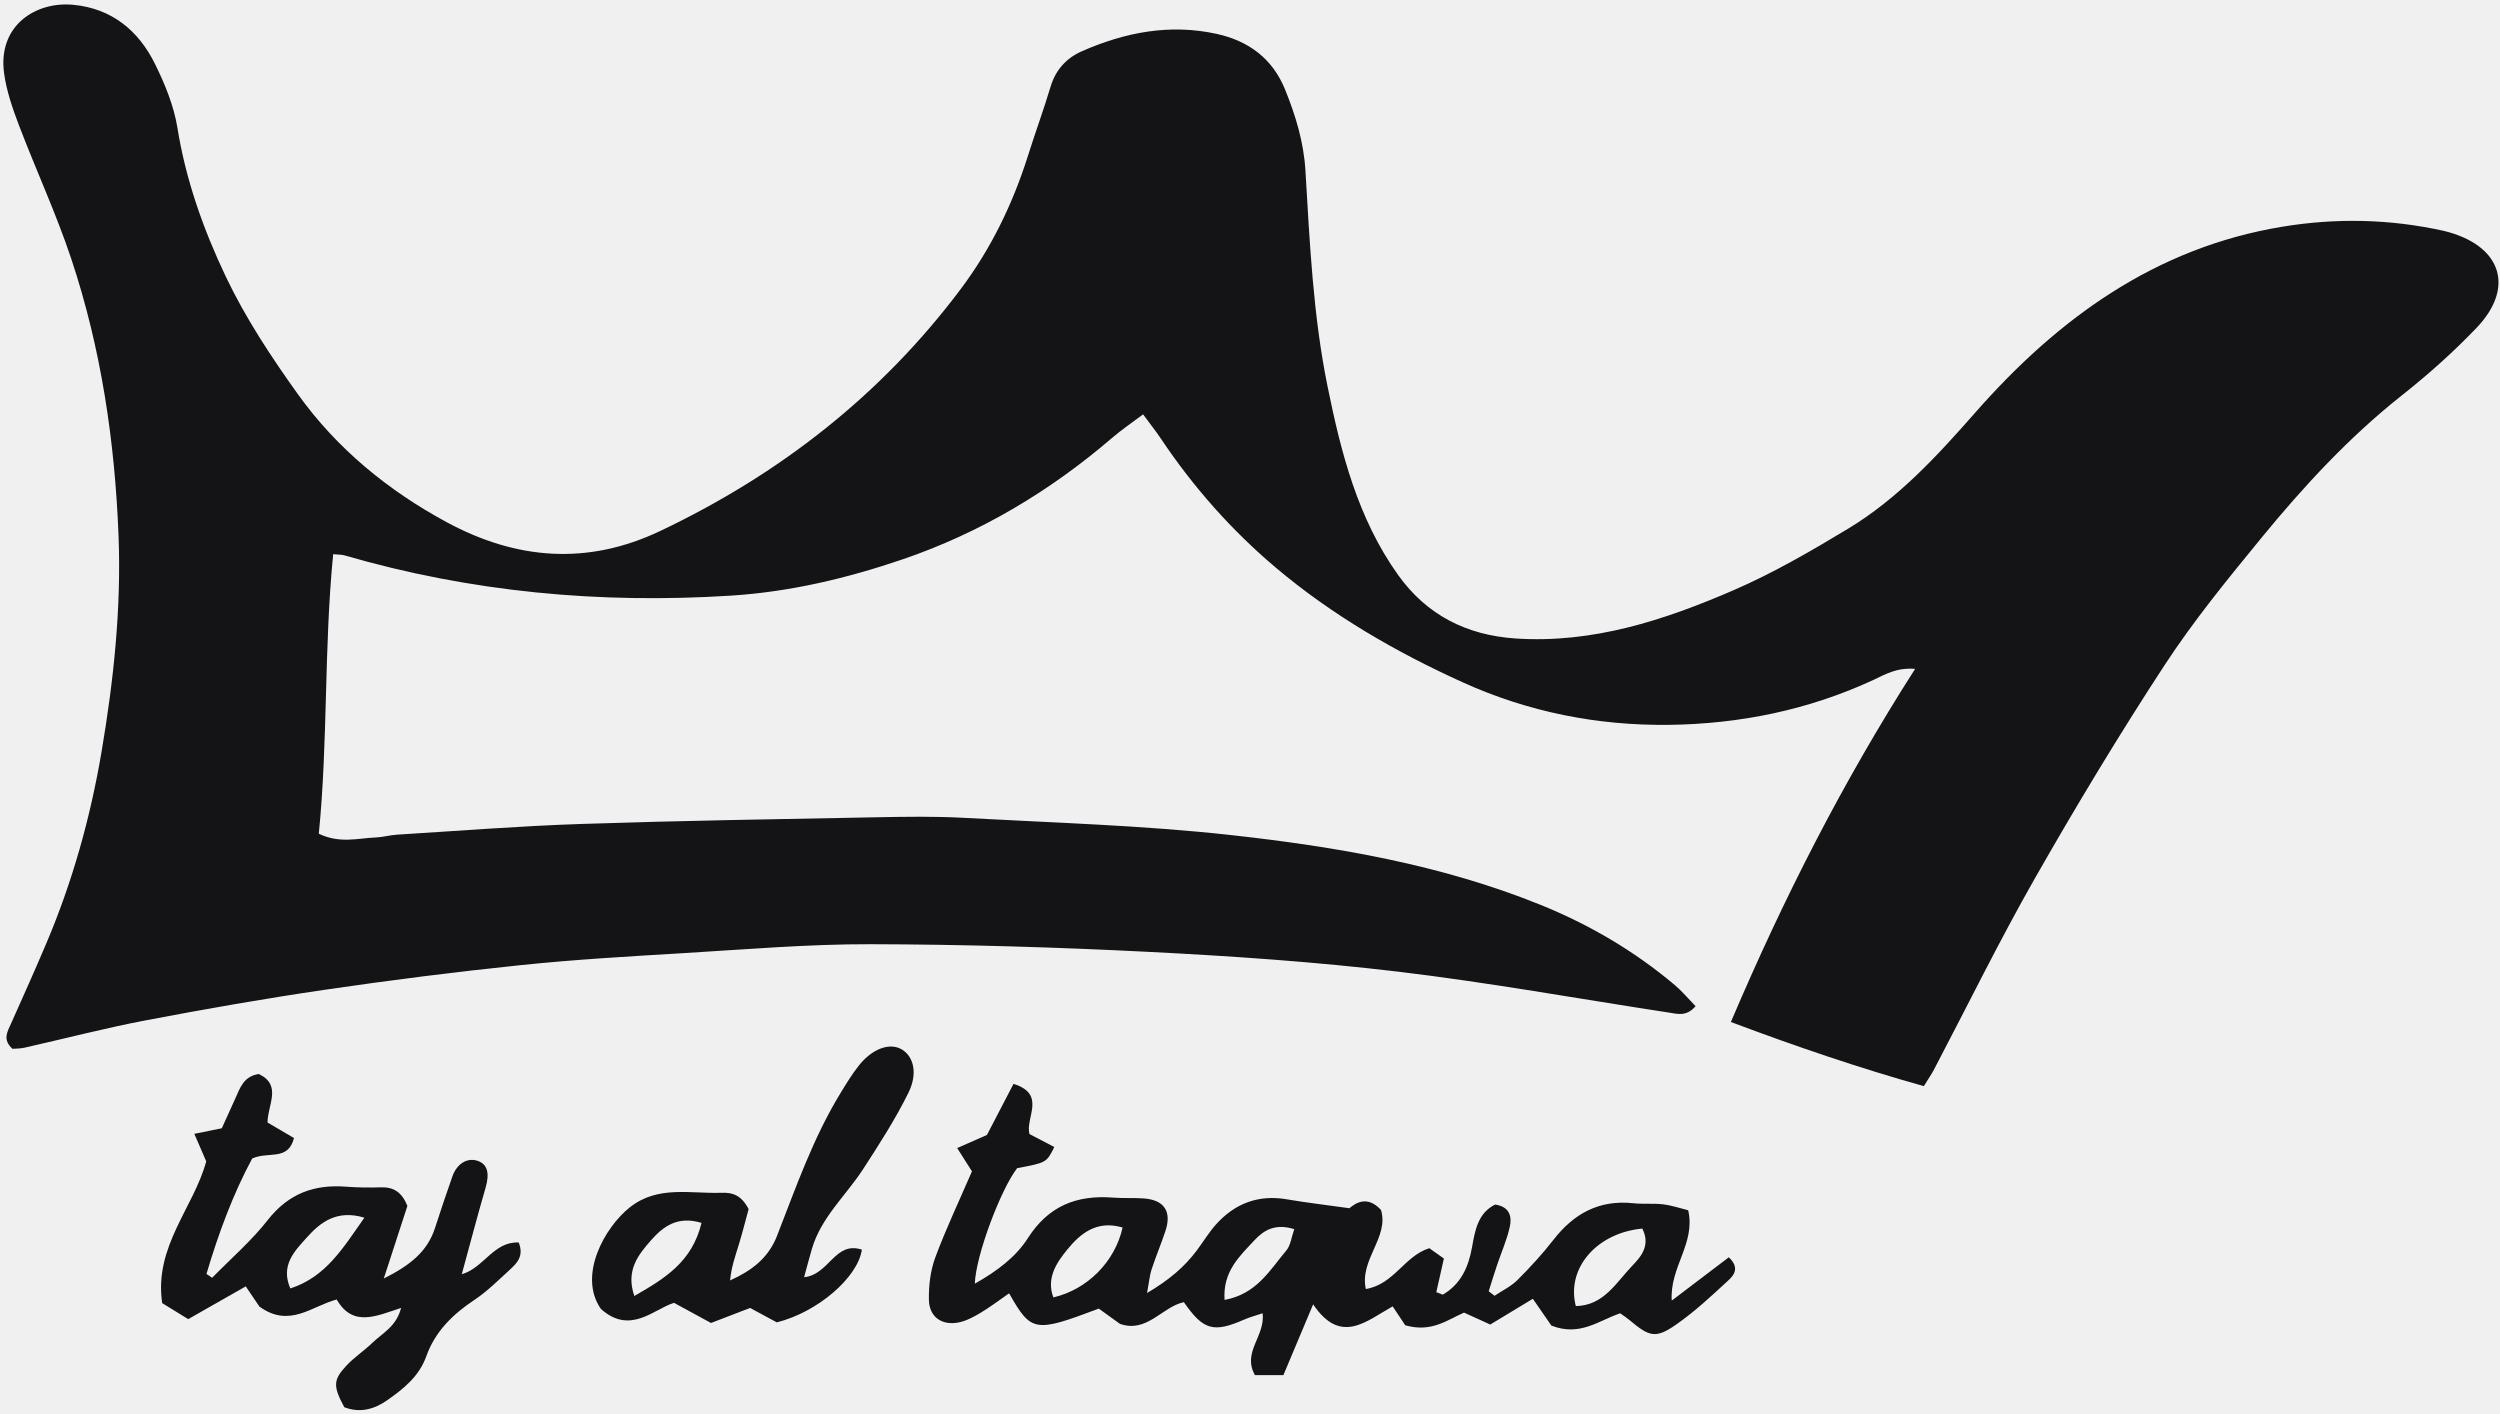
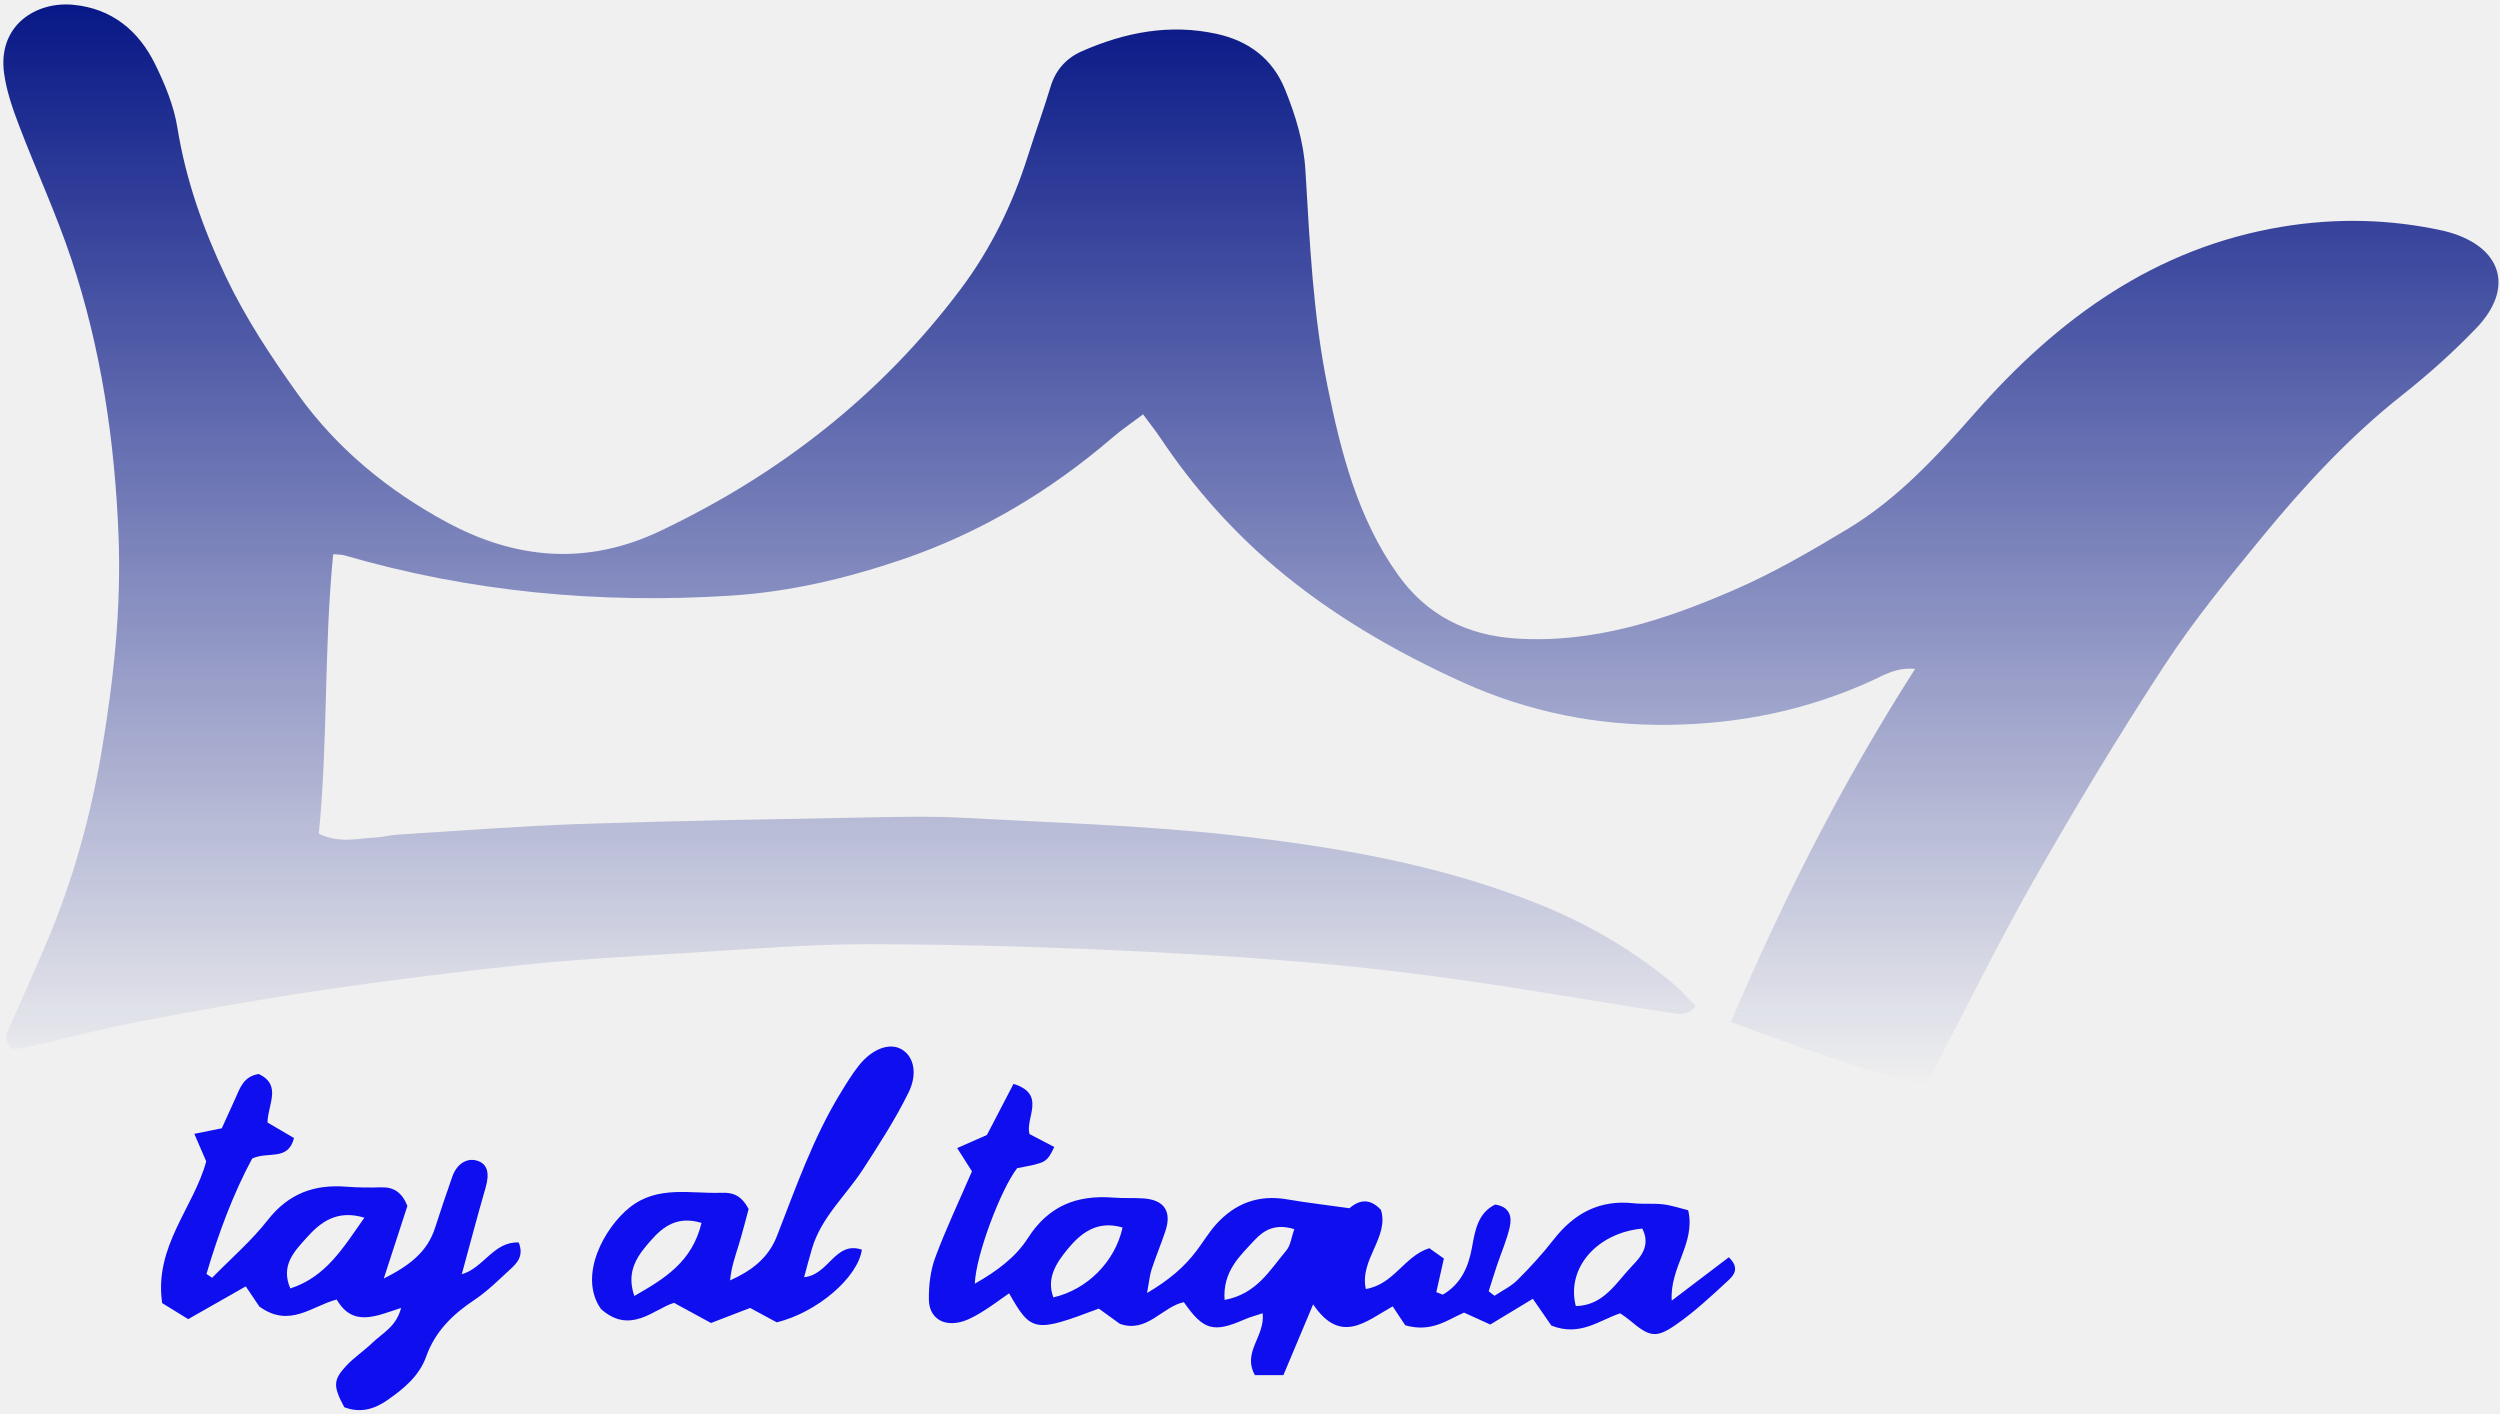
<svg xmlns="http://www.w3.org/2000/svg" width="460" height="260" viewBox="0 0 460 260" fill="none">
-   <path fill-rule="evenodd" clip-rule="evenodd" d="M353.988 199.852C342.064 196.504 330.56 192.586 318.481 188.049C328.146 165.346 339.01 143.968 352.382 123.075C348.948 122.796 346.871 124.103 344.747 125.089C332.777 130.644 320.097 133.223 307.011 133.373C293.896 133.523 281.189 131.006 269.163 125.557C256.831 119.969 245.152 113.217 234.802 104.493C226.644 97.617 219.562 89.621 213.6 80.704C212.692 79.346 211.669 78.064 210.327 76.243C208.261 77.8 206.394 79.055 204.7 80.51C193.206 90.379 180.416 98.03 166.062 102.926C155.799 106.427 145.317 108.909 134.421 109.601C110.301 111.133 86.602 108.937 63.361 102.181C62.901 102.047 62.394 102.076 61.306 101.97C59.603 119.194 60.358 136.42 58.659 153.409C62.568 155.263 65.873 154.22 69.115 154.097C70.436 154.046 71.742 153.659 73.065 153.577C84.354 152.883 95.637 151.984 106.938 151.608C125.073 151.004 143.218 150.722 161.361 150.375C166.69 150.273 172.037 150.188 177.354 150.481C193.794 151.388 210.295 151.85 226.642 153.667C245.975 155.815 265.201 159.109 283.413 166.472C292.412 170.109 300.731 174.98 308.17 181.259C309.511 182.392 310.649 183.767 311.987 185.138C310.289 187.122 308.594 186.546 307.035 186.308C290.444 183.775 273.91 180.773 257.254 178.787C242.082 176.978 226.797 175.928 211.53 175.154C194.429 174.285 177.293 173.773 160.172 173.734C148.715 173.707 137.252 174.689 125.8 175.375C115.841 175.973 105.869 176.543 95.949 177.57C83.879 178.82 71.83 180.349 59.824 182.109C48.806 183.722 37.828 185.65 26.888 187.73C19.377 189.16 11.963 191.095 4.499 192.777C3.723 192.951 2.903 192.933 2.303 192.986C0.405 191.285 1.37 189.814 2.058 188.277C4.229 183.429 6.396 178.58 8.475 173.693C13.313 162.316 16.634 150.457 18.688 138.31C20.906 125.189 22.333 111.96 21.812 98.589C21.135 81.216 18.615 64.138 13.116 47.633C10.337 39.291 6.614 31.268 3.483 23.038C2.307 19.949 1.198 16.737 0.753 13.486C-0.448 4.709 6.565 0.222 13.489 0.883C20.567 1.559 25.495 5.629 28.527 11.779C30.352 15.48 31.996 19.475 32.644 23.51C34.192 33.151 37.436 42.257 41.555 50.912C45.174 58.517 49.905 65.685 54.828 72.556C61.995 82.557 71.426 90.273 82.224 96.101C94.936 102.962 108.017 104.092 121.436 97.722C143.48 87.257 162.199 72.644 176.838 53.1C182.327 45.771 186.355 37.504 189.131 28.699C190.479 24.427 192.023 20.217 193.314 15.929C194.25 12.822 196.247 10.667 199.062 9.43C206.99 5.946 215.22 4.336 223.86 6.232C229.779 7.531 234.166 10.806 236.467 16.504C238.398 21.282 239.884 26.115 240.2 31.397C240.994 44.658 241.606 57.979 244.256 71.032C246.739 83.268 249.819 95.392 257.25 105.795C262.512 113.16 269.849 116.878 278.843 117.479C293.072 118.43 306.207 114.119 318.935 108.615C326.226 105.463 333.179 101.425 339.998 97.311C349.195 91.762 356.383 83.959 363.452 75.912C378.62 58.647 396.534 45.584 419.923 41.718C429.886 40.072 439.788 40.294 449.646 42.476C449.97 42.548 450.291 42.64 450.61 42.731C460.373 45.523 462.663 53.038 455.664 60.346C451.42 64.78 446.792 68.909 441.976 72.719C432.249 80.415 423.906 89.446 416.099 98.972C409.884 106.555 403.639 114.193 398.286 122.381C389.921 135.173 382.016 148.29 374.444 161.57C367.857 173.123 362.003 185.095 355.813 196.875C355.43 197.602 354.955 198.281 353.988 199.852Z" fill="#141416" />
-   <path fill-rule="evenodd" clip-rule="evenodd" d="M265.476 238.215C268.802 236.285 270.206 233.141 270.866 229.424C271.411 226.344 271.97 223.184 275.102 221.637C277.828 222.037 278.215 223.895 277.798 225.758C277.262 228.154 276.242 230.442 275.456 232.785C274.921 234.379 274.429 235.988 273.917 237.59C274.275 237.867 274.634 238.147 274.992 238.424C276.408 237.473 278.016 236.715 279.201 235.533C281.551 233.191 283.812 230.728 285.847 228.111C289.611 223.269 294.285 220.724 300.537 221.396C302.352 221.591 304.214 221.384 306.026 221.599C307.584 221.785 309.101 222.312 310.626 222.685C312.041 228.783 307.2 233.126 307.601 239.312C311.358 236.46 314.756 233.88 318.1 231.341C320.195 233.321 318.994 234.683 318.007 235.595C314.963 238.409 311.905 241.271 308.523 243.642C304.665 246.347 303.541 246.029 299.779 242.853C299.283 242.435 298.726 242.087 298.114 241.648C294.218 242.943 290.718 245.982 285.453 243.908C284.678 242.787 283.474 241.047 282.042 238.976C279.508 240.509 276.864 242.107 274.21 243.714C272.467 242.921 270.981 242.247 269.381 241.521C266.3 242.857 263.406 245.236 258.566 243.853C258.172 243.261 257.254 241.88 256.251 240.369C251.305 243.144 246.685 247.51 241.618 240C239.641 244.703 237.949 248.73 236.145 253.021C234.268 253.021 232.559 253.021 230.907 253.021C228.518 248.777 232.819 245.917 232.329 241.638C231.107 242.052 229.972 242.345 228.911 242.81C223.299 245.265 221.42 244.777 217.832 239.601C213.868 240.408 211.038 245.371 206.055 243.583C204.734 242.63 203.413 241.677 202.174 240.782C190.388 245.243 189.749 245.141 185.676 237.971C183.93 239.178 182.247 240.463 180.443 241.545C179.177 242.303 177.797 243.051 176.375 243.332C173.285 243.945 170.966 242.297 170.916 239.154C170.874 236.556 171.194 233.791 172.092 231.375C174.057 226.082 176.491 220.965 178.841 215.527C178.027 214.246 177.176 212.908 176.118 211.242C178.033 210.4 179.655 209.687 181.596 208.832C183.122 205.9 184.775 202.725 186.488 199.432C192.616 201.354 188.6 205.69 189.425 208.668C190.937 209.457 192.467 210.256 193.99 211.051C192.559 213.926 192.559 213.926 187.159 214.94C184.152 218.809 179.53 231.018 179.366 236.198C183.418 233.913 186.9 231.311 189.125 227.823C192.935 221.85 198.152 219.843 204.83 220.36C206.654 220.503 208.495 220.389 210.322 220.501C214.203 220.741 215.658 222.874 214.428 226.538C213.636 228.899 212.678 231.202 211.895 233.565C211.555 234.59 211.471 235.702 211.058 237.915C215.197 235.47 217.951 233.085 220.208 230.083C221.407 228.489 222.437 226.749 223.765 225.274C227.246 221.415 231.557 219.778 236.791 220.676C240.322 221.283 243.887 221.696 248.288 222.313C249.482 221.317 251.604 219.926 254.098 222.624C255.639 227.655 250.115 231.772 251.311 237.181C256.514 236.318 258.369 231.132 262.992 229.667C263.806 230.245 264.693 230.874 265.675 231.571C265.181 233.764 264.731 235.76 264.28 237.757C264.678 237.91 265.076 238.063 265.476 238.215ZM302.179 226.057C293.744 226.862 288.161 233.412 289.951 240.317C295.107 240.233 297.398 235.944 300.347 232.887C301.914 231.264 303.766 229.141 302.179 226.057ZM206.555 225.865C201.782 224.447 198.755 227.013 196.407 229.885C194.486 232.235 192.458 235.115 193.819 238.721C200.041 237.279 205.156 232.182 206.555 225.865ZM225.321 239.186C231.256 238.094 233.65 233.672 236.672 230.106C237.477 229.157 237.618 227.645 238.145 226.167C234.649 225.071 232.543 226.355 230.841 228.185C228.105 231.123 224.96 233.949 225.321 239.186Z" fill="#141416" />
-   <path fill-rule="evenodd" clip-rule="evenodd" d="M74.962 221.887C73.597 226.082 72.272 230.155 70.614 235.25C75.483 232.805 78.651 230.289 80.055 225.91C81.067 222.75 82.137 219.609 83.233 216.48C84.046 214.158 85.89 213.005 87.754 213.554C89.688 214.124 90.132 215.839 89.355 218.513C87.847 223.704 86.478 228.935 84.966 234.462C89.022 233.298 90.841 228.396 95.446 228.618C96.457 231.167 95.075 232.468 93.755 233.677C91.672 235.585 89.641 237.615 87.306 239.169C83.323 241.819 80.068 244.978 78.437 249.556C77.131 253.224 74.306 255.499 71.285 257.62C68.827 259.347 66.203 260.028 63.346 258.927C61.303 255.101 61.263 253.952 63.678 251.339C65.132 249.765 66.983 248.566 68.528 247.066C70.341 245.306 72.908 244.132 73.807 240.656C69.244 242.135 64.94 244.283 61.953 239.109C57.376 240.297 53.283 244.441 47.727 240.404C47.219 239.652 46.301 238.297 45.217 236.695C41.732 238.679 38.32 240.621 34.63 242.72C32.841 241.618 31.231 240.626 29.838 239.769C28.311 229.337 35.639 222.226 37.946 213.689C37.225 212.023 36.573 210.517 35.753 208.625C37.681 208.236 38.928 207.984 40.811 207.604C41.534 206.01 42.399 204.096 43.268 202.186C44.156 200.233 44.787 198.041 47.619 197.616C51.923 199.675 49.263 203.237 49.222 206.542C50.733 207.429 52.353 208.38 54.097 209.401C52.99 213.714 49.327 211.784 46.399 213.174C42.938 219.586 40.209 226.897 37.989 234.408C38.338 234.642 38.685 234.877 39.034 235.111C42.478 231.588 46.26 228.33 49.278 224.474C53.087 219.609 57.817 217.892 63.71 218.351C65.84 218.519 67.992 218.533 70.129 218.47C72.419 218.404 73.937 219.352 74.962 221.887ZM67.043 224.053C61.979 222.52 58.927 224.916 56.435 227.719C54.294 230.127 51.55 232.746 53.42 237.076C59.964 234.945 63.088 229.693 67.043 224.053Z" fill="#141416" />
-   <path fill-rule="evenodd" clip-rule="evenodd" d="M137.748 222.477C137.193 224.502 136.629 226.75 135.955 228.963C135.307 231.092 134.544 233.186 134.338 235.596C138.279 233.815 141.362 231.53 142.972 227.399C146.466 218.438 149.634 209.317 154.7 201.051C155.743 199.35 156.785 197.629 158.019 196.071C160.439 193.012 163.575 191.848 165.76 193.001C168.027 194.198 168.975 197.37 167.155 201.058C164.743 205.949 161.76 210.576 158.782 215.162C155.634 220.008 151.115 223.967 149.406 229.738C148.916 231.396 148.487 233.07 147.956 235.006C152.58 234.555 153.615 228.295 158.585 229.934C157.852 235.059 150.378 241.475 142.925 243.313C141.48 242.532 139.757 241.6 138.019 240.661C135.815 241.509 133.652 242.343 130.827 243.429C129.058 242.468 126.96 241.325 124.013 239.722C120.353 240.827 115.99 245.691 110.581 240.859C106.267 234.724 111.281 225.795 115.887 222.15C121.05 218.066 127.015 219.673 132.745 219.47C134.724 219.396 136.375 219.836 137.748 222.477ZM129.08 225.014C124.647 223.66 122.004 225.702 119.808 228.19C117.451 230.862 115.094 233.76 116.716 238.46C122.31 235.256 127.357 232.191 129.08 225.014Z" fill="#141416" />
+   <g clip-path="url(#clip0_211_891)">
+     <path fill-rule="evenodd" clip-rule="evenodd" d="M353.988 199.852C342.064 196.504 330.56 192.586 318.481 188.049C328.146 165.346 339.01 143.968 352.382 123.075C348.948 122.796 346.871 124.103 344.747 125.089C332.777 130.644 320.097 133.223 307.011 133.373C293.896 133.523 281.189 131.006 269.163 125.557C256.831 119.969 245.152 113.217 234.802 104.493C226.644 97.617 219.562 89.621 213.6 80.704C212.692 79.346 211.669 78.064 210.327 76.243C208.261 77.8 206.394 79.055 204.7 80.51C193.206 90.379 180.416 98.03 166.062 102.926C155.799 106.427 145.317 108.909 134.421 109.601C110.301 111.133 86.602 108.937 63.361 102.181C62.901 102.047 62.394 102.076 61.306 101.97C59.603 119.194 60.358 136.42 58.659 153.409C62.568 155.263 65.873 154.22 69.115 154.097C70.436 154.046 71.742 153.659 73.065 153.577C84.354 152.883 95.637 151.984 106.938 151.608C125.073 151.004 143.218 150.722 161.361 150.375C166.69 150.273 172.037 150.188 177.354 150.481C193.794 151.388 210.295 151.85 226.642 153.667C245.975 155.815 265.201 159.109 283.413 166.472C292.412 170.109 300.731 174.98 308.17 181.259C309.511 182.392 310.649 183.767 311.987 185.138C310.289 187.122 308.594 186.546 307.035 186.308C290.444 183.775 273.91 180.773 257.254 178.787C242.082 176.978 226.797 175.928 211.53 175.154C194.429 174.285 177.293 173.773 160.172 173.734C148.715 173.707 137.252 174.689 125.8 175.375C115.841 175.973 105.869 176.543 95.949 177.57C83.879 178.82 71.83 180.349 59.824 182.109C48.806 183.722 37.828 185.65 26.888 187.73C19.377 189.16 11.963 191.095 4.499 192.777C3.723 192.951 2.903 192.933 2.303 192.986C0.405 191.285 1.37 189.814 2.058 188.277C4.229 183.429 6.396 178.58 8.475 173.693C13.313 162.316 16.634 150.457 18.688 138.31C20.906 125.189 22.333 111.96 21.812 98.589C21.135 81.216 18.615 64.138 13.116 47.633C10.337 39.291 6.614 31.268 3.483 23.038C2.307 19.949 1.198 16.737 0.753 13.486C-0.448 4.709 6.565 0.222 13.489 0.883C20.567 1.559 25.495 5.629 28.527 11.779C30.352 15.48 31.996 19.475 32.644 23.51C34.192 33.151 37.436 42.257 41.555 50.912C45.174 58.517 49.905 65.685 54.828 72.556C61.995 82.557 71.426 90.273 82.224 96.101C94.936 102.962 108.017 104.092 121.436 97.722C143.48 87.257 162.199 72.644 176.838 53.1C182.327 45.771 186.355 37.504 189.131 28.699C190.479 24.427 192.023 20.217 193.314 15.929C194.25 12.822 196.247 10.667 199.062 9.43C206.99 5.946 215.22 4.336 223.86 6.232C229.779 7.531 234.166 10.806 236.467 16.504C238.398 21.282 239.884 26.115 240.2 31.397C240.994 44.658 241.606 57.979 244.256 71.032C246.739 83.268 249.819 95.392 257.25 105.795C262.512 113.16 269.849 116.878 278.843 117.479C293.072 118.43 306.207 114.119 318.935 108.615C326.226 105.463 333.179 101.425 339.998 97.311C349.195 91.762 356.383 83.959 363.452 75.912C378.62 58.647 396.534 45.584 419.923 41.718C429.886 40.072 439.788 40.294 449.646 42.476C449.97 42.548 450.291 42.64 450.61 42.731C460.373 45.523 462.663 53.038 455.664 60.346C451.42 64.78 446.792 68.909 441.976 72.719C432.249 80.415 423.906 89.446 416.099 98.972C409.884 106.555 403.639 114.193 398.286 122.381C389.921 135.173 382.016 148.29 374.444 161.57C367.857 173.123 362.003 185.095 355.813 196.875C355.43 197.602 354.955 198.281 353.988 199.852Z" fill="url(#paint0_linear_211_891)" />
+     <path fill-rule="evenodd" clip-rule="evenodd" d="M265.476 238.215C268.802 236.285 270.206 233.141 270.866 229.424C271.411 226.344 271.97 223.184 275.102 221.637C277.828 222.037 278.215 223.895 277.798 225.758C277.262 228.154 276.242 230.442 275.456 232.785C274.921 234.379 274.429 235.988 273.917 237.59C274.275 237.867 274.634 238.147 274.992 238.424C276.408 237.473 278.016 236.715 279.201 235.533C281.551 233.191 283.812 230.728 285.847 228.111C289.611 223.269 294.285 220.724 300.537 221.396C302.352 221.591 304.214 221.384 306.026 221.599C307.584 221.785 309.101 222.312 310.626 222.685C312.041 228.783 307.2 233.126 307.601 239.312C311.358 236.46 314.756 233.88 318.1 231.341C320.195 233.321 318.994 234.683 318.007 235.595C314.963 238.409 311.905 241.271 308.523 243.642C304.665 246.347 303.541 246.029 299.779 242.853C299.283 242.435 298.726 242.087 298.114 241.648C294.218 242.943 290.718 245.982 285.453 243.908C284.678 242.787 283.474 241.047 282.042 238.976C279.508 240.509 276.864 242.107 274.21 243.714C272.467 242.921 270.981 242.247 269.381 241.521C266.3 242.857 263.406 245.236 258.566 243.853C258.172 243.261 257.254 241.88 256.251 240.369C251.305 243.144 246.685 247.51 241.618 240C239.641 244.703 237.949 248.73 236.145 253.021C234.268 253.021 232.559 253.021 230.907 253.021C228.518 248.777 232.819 245.917 232.329 241.638C231.107 242.052 229.972 242.345 228.911 242.81C223.299 245.265 221.42 244.777 217.832 239.601C213.868 240.408 211.038 245.371 206.055 243.583C204.734 242.63 203.413 241.677 202.174 240.782C190.388 245.243 189.749 245.141 185.676 237.971C183.93 239.178 182.247 240.463 180.443 241.545C179.177 242.303 177.797 243.051 176.375 243.332C173.285 243.945 170.966 242.297 170.916 239.154C170.874 236.556 171.194 233.791 172.092 231.375C174.057 226.082 176.491 220.965 178.841 215.527C178.027 214.246 177.176 212.908 176.118 211.242C178.033 210.4 179.655 209.687 181.596 208.832C183.122 205.9 184.775 202.725 186.488 199.432C192.616 201.354 188.6 205.69 189.425 208.668C190.937 209.457 192.467 210.256 193.99 211.051C192.559 213.926 192.559 213.926 187.159 214.94C184.152 218.809 179.53 231.018 179.366 236.198C183.418 233.913 186.9 231.311 189.125 227.823C192.935 221.85 198.152 219.843 204.83 220.36C206.654 220.503 208.495 220.389 210.322 220.501C214.203 220.741 215.658 222.874 214.428 226.538C213.636 228.899 212.678 231.202 211.895 233.565C211.555 234.59 211.471 235.702 211.058 237.915C215.197 235.47 217.951 233.085 220.208 230.083C221.407 228.489 222.437 226.749 223.765 225.274C227.246 221.415 231.557 219.778 236.791 220.676C240.322 221.283 243.887 221.696 248.288 222.313C249.482 221.317 251.604 219.926 254.098 222.624C255.639 227.655 250.115 231.772 251.311 237.181C256.514 236.318 258.369 231.132 262.992 229.667C263.806 230.245 264.693 230.874 265.675 231.571C265.181 233.764 264.731 235.76 264.28 237.757C264.678 237.91 265.076 238.063 265.476 238.215ZM302.179 226.057C293.744 226.862 288.161 233.412 289.951 240.317C295.107 240.233 297.398 235.944 300.347 232.887C301.914 231.264 303.766 229.141 302.179 226.057ZM206.555 225.865C201.782 224.447 198.755 227.013 196.407 229.885C194.486 232.235 192.458 235.115 193.819 238.721C200.041 237.279 205.156 232.182 206.555 225.865ZM225.321 239.186C231.256 238.094 233.65 233.672 236.672 230.106C237.477 229.157 237.618 227.645 238.145 226.167C234.649 225.071 232.543 226.355 230.841 228.185C228.105 231.123 224.96 233.949 225.321 239.186Z" fill="#0E0EEF" />
+     <path fill-rule="evenodd" clip-rule="evenodd" d="M74.962 221.887C73.597 226.082 72.272 230.155 70.614 235.25C75.483 232.805 78.651 230.289 80.055 225.91C81.067 222.75 82.137 219.609 83.233 216.48C84.046 214.158 85.89 213.005 87.754 213.554C89.688 214.124 90.132 215.839 89.355 218.513C87.847 223.704 86.478 228.935 84.966 234.462C89.022 233.298 90.841 228.396 95.446 228.618C96.457 231.167 95.075 232.468 93.755 233.677C91.672 235.585 89.641 237.615 87.306 239.169C83.323 241.819 80.068 244.978 78.437 249.556C77.131 253.224 74.306 255.499 71.285 257.62C68.827 259.347 66.203 260.028 63.346 258.927C61.303 255.101 61.263 253.952 63.678 251.339C65.132 249.765 66.983 248.566 68.528 247.066C70.341 245.306 72.908 244.132 73.807 240.656C69.244 242.135 64.94 244.283 61.953 239.109C57.376 240.297 53.283 244.441 47.727 240.404C47.219 239.652 46.301 238.297 45.217 236.695C41.732 238.679 38.32 240.621 34.63 242.72C32.841 241.618 31.231 240.626 29.838 239.769C28.311 229.337 35.639 222.226 37.946 213.689C37.225 212.023 36.573 210.517 35.753 208.625C37.681 208.236 38.928 207.984 40.811 207.604C41.534 206.01 42.399 204.096 43.268 202.186C44.156 200.233 44.787 198.041 47.619 197.616C51.923 199.675 49.263 203.237 49.222 206.542C50.733 207.429 52.353 208.38 54.097 209.401C52.99 213.714 49.327 211.784 46.399 213.174C42.938 219.586 40.209 226.897 37.989 234.408C38.338 234.642 38.685 234.877 39.034 235.111C42.478 231.588 46.26 228.33 49.278 224.474C53.087 219.609 57.817 217.892 63.71 218.351C65.84 218.519 67.992 218.533 70.129 218.47C72.419 218.404 73.937 219.352 74.962 221.887ZM67.043 224.053C61.979 222.52 58.927 224.916 56.435 227.719C54.294 230.127 51.55 232.746 53.42 237.076C59.964 234.945 63.088 229.693 67.043 224.053Z" fill="#0E0EEF" />
+     <path fill-rule="evenodd" clip-rule="evenodd" d="M137.748 222.477C137.193 224.502 136.629 226.75 135.955 228.963C135.307 231.092 134.544 233.186 134.338 235.596C138.279 233.815 141.362 231.53 142.972 227.399C146.466 218.438 149.634 209.317 154.7 201.051C155.743 199.35 156.785 197.629 158.019 196.071C160.439 193.012 163.575 191.848 165.76 193.001C168.027 194.198 168.975 197.37 167.155 201.058C164.743 205.949 161.76 210.576 158.782 215.162C155.634 220.008 151.115 223.967 149.406 229.738C148.916 231.396 148.487 233.07 147.956 235.006C152.58 234.555 153.615 228.295 158.585 229.934C157.852 235.059 150.378 241.475 142.925 243.313C141.48 242.532 139.757 241.6 138.019 240.661C135.815 241.509 133.652 242.343 130.827 243.429C129.058 242.468 126.96 241.325 124.013 239.722C120.353 240.827 115.99 245.691 110.581 240.859C106.267 234.724 111.281 225.795 115.887 222.15C121.05 218.066 127.015 219.673 132.745 219.47C134.724 219.396 136.375 219.836 137.748 222.477ZM129.08 225.014C124.647 223.66 122.004 225.702 119.808 228.19C117.451 230.862 115.094 233.76 116.716 238.46C122.31 235.256 127.357 232.191 129.08 225.014Z" fill="#0E0EEF" />
+   </g>
+   <defs>
+     <linearGradient id="paint0_linear_211_891" x1="230.17" y1="0.819" x2="230.17" y2="199.852" gradientUnits="userSpaceOnUse">
+       <stop stop-color="#071786" />
+       <stop offset="1" stop-color="#071786" stop-opacity="0" />
+     </linearGradient>
+     <clipPath id="clip0_211_891">
+       <rect width="460" height="260" fill="white" />
+     </clipPath>
+   </defs>
</svg>
